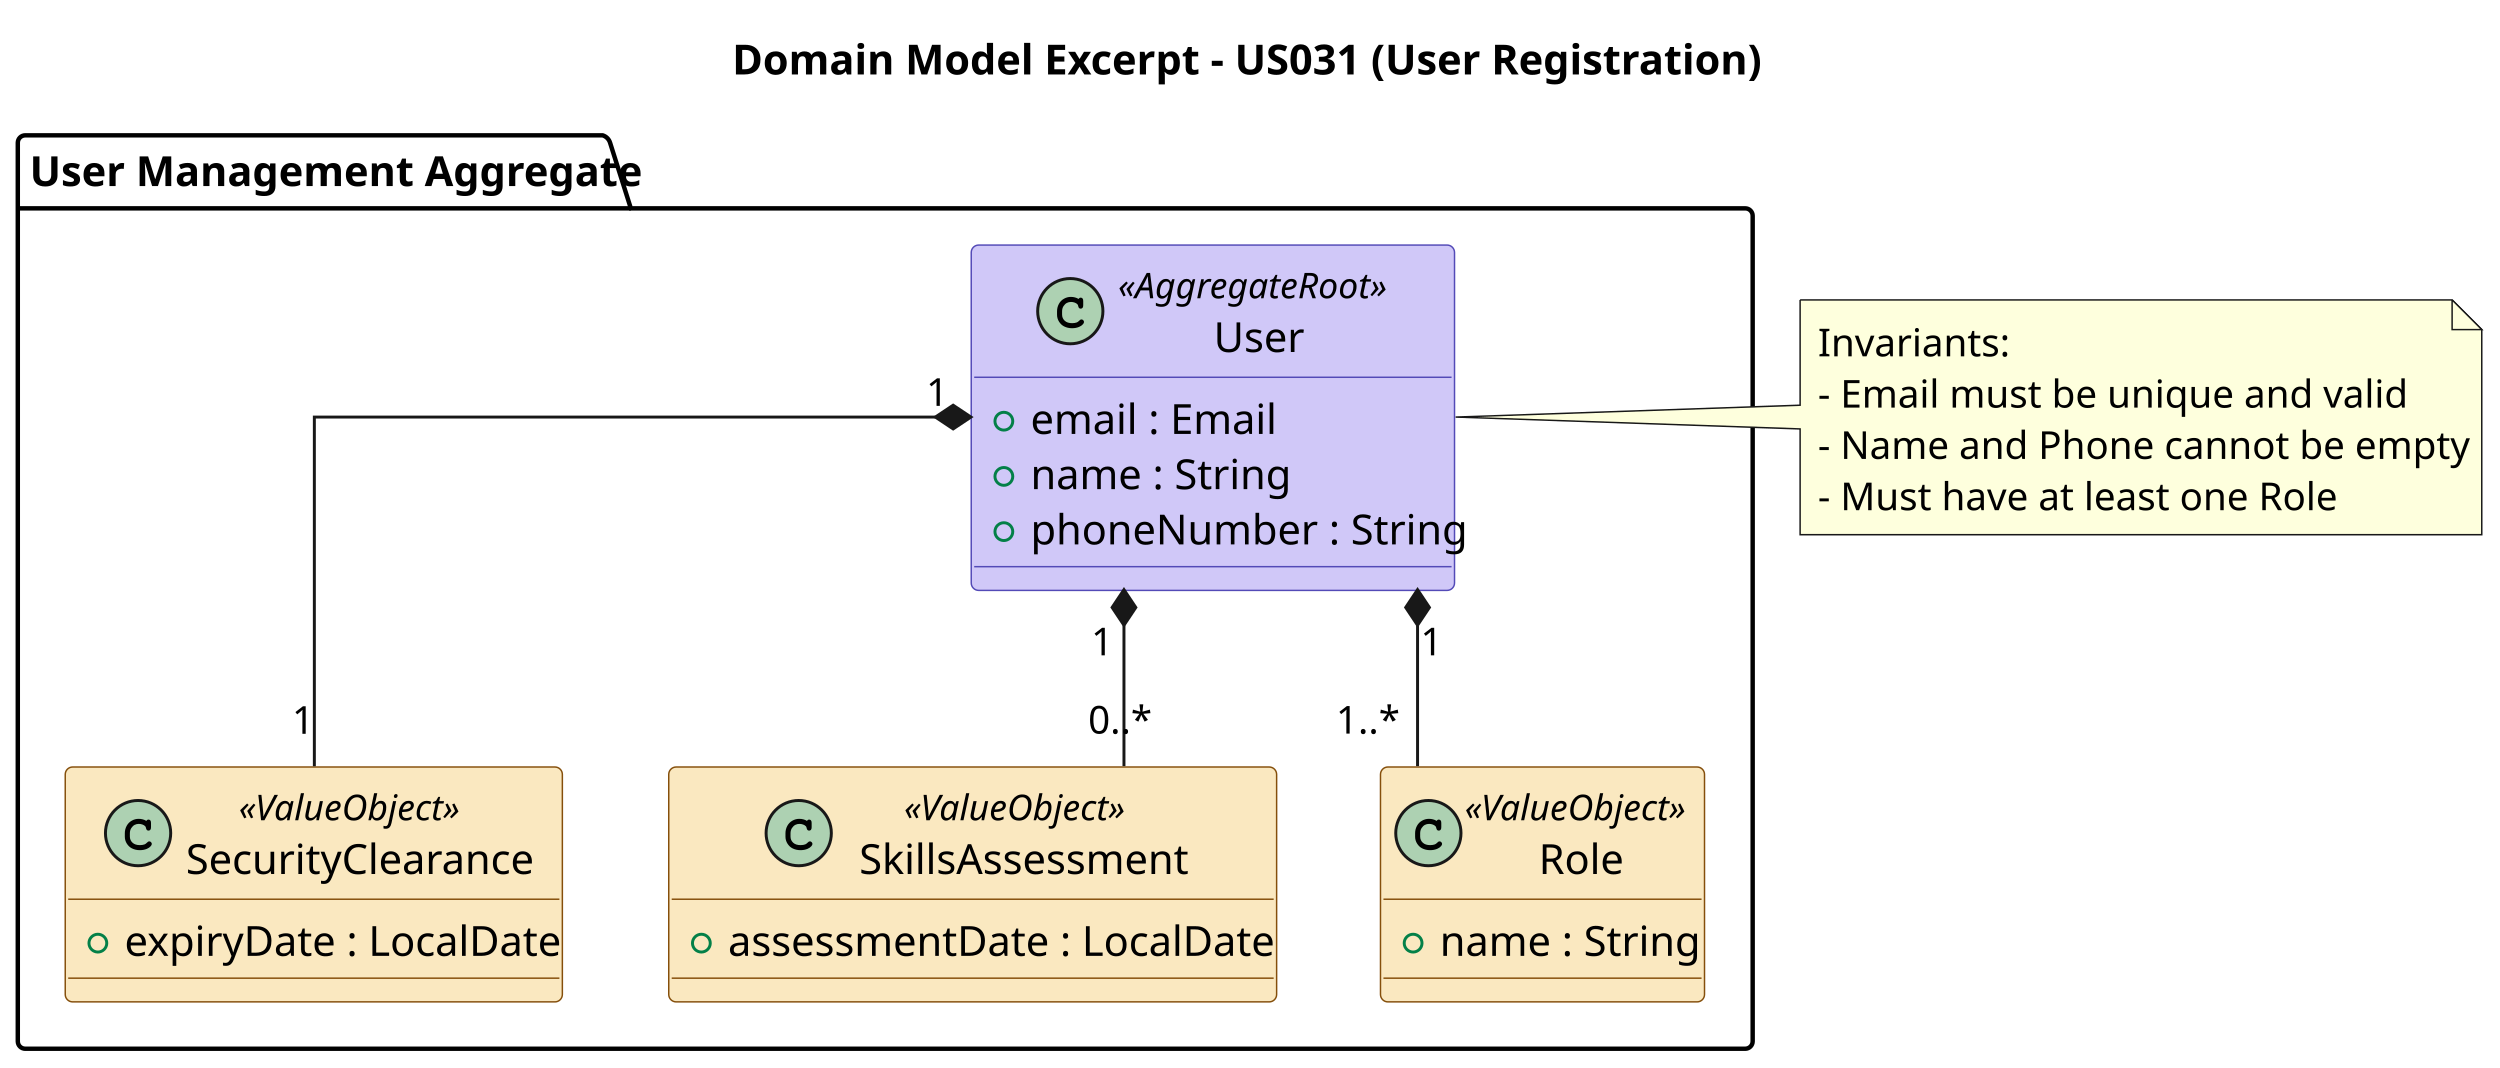
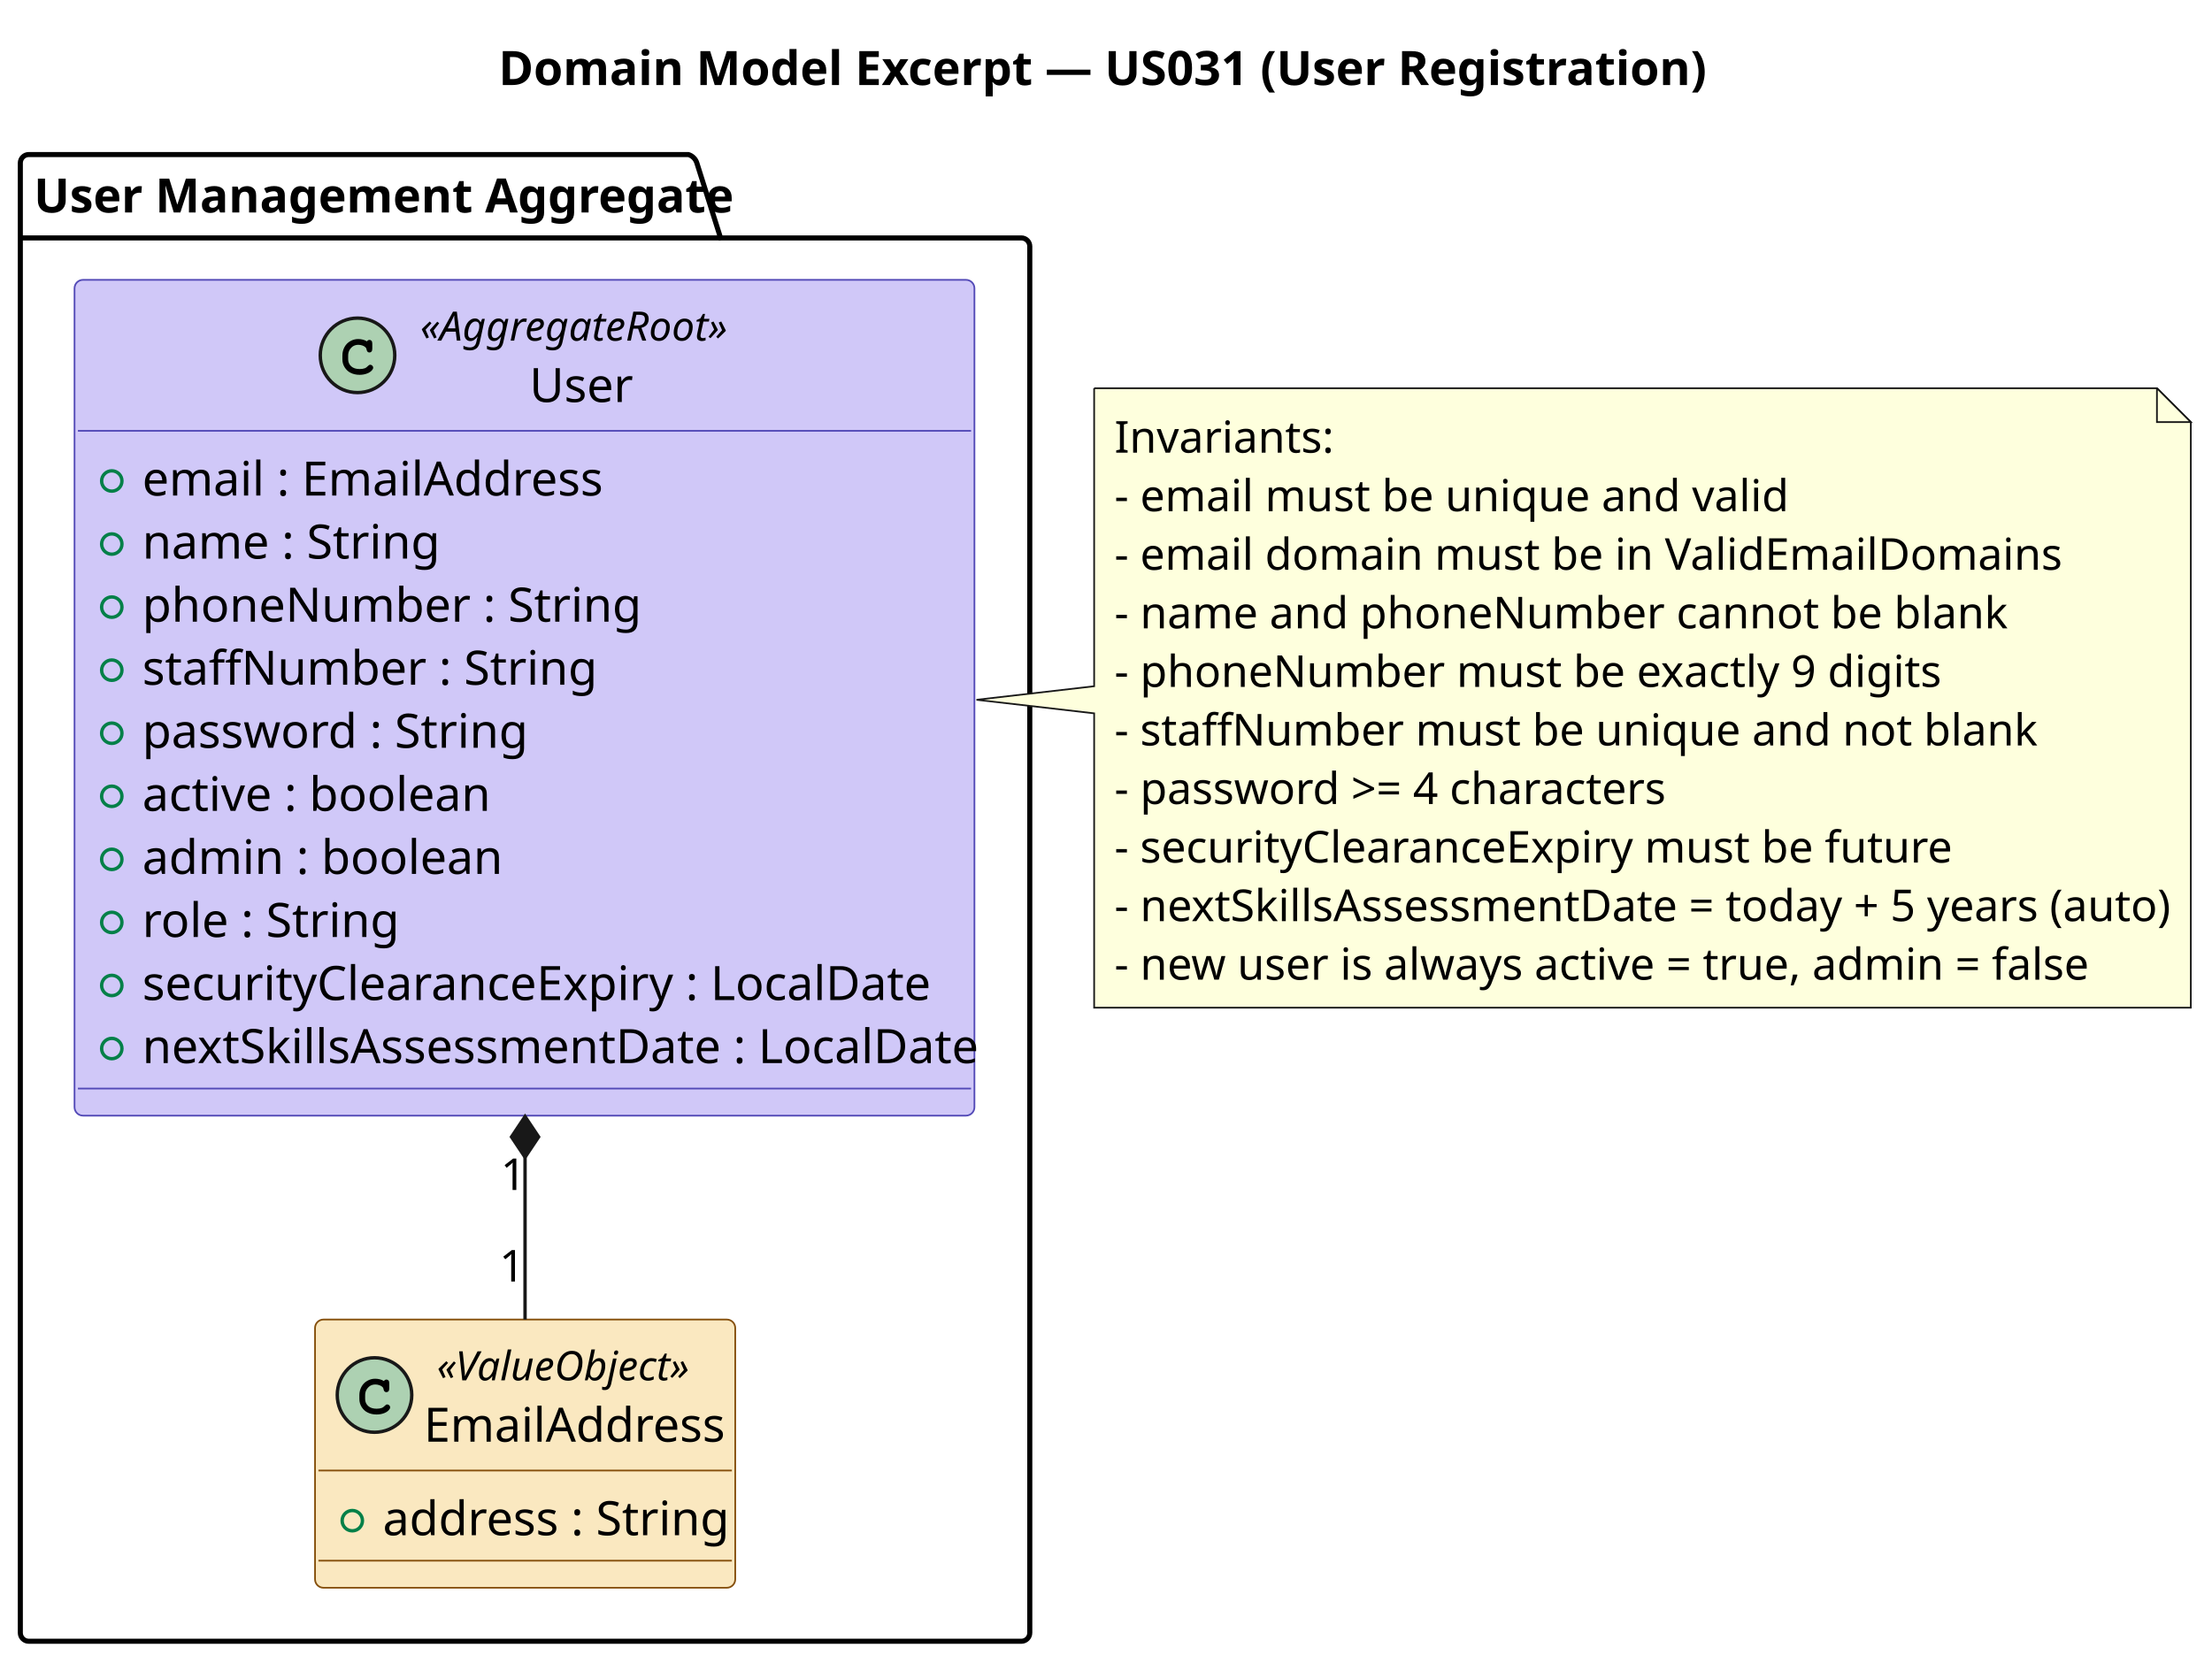
- <svg xmlns="http://www.w3.org/2000/svg" contentStyleType="text/css" data-diagram-type="CLASS" height="360px" preserveAspectRatio="none" style="width:843px;height:360px;background:#FFFFFF;" version="1.1" viewBox="0 0 843 360" width="843px" zoomAndPan="magnify">
+ <svg xmlns="http://www.w3.org/2000/svg" contentStyleType="text/css" data-diagram-type="CLASS" height="491px" preserveAspectRatio="none" style="width:653px;height:491px;background:#FFFFFF;" version="1.1" viewBox="0 0 653 491" width="653px" zoomAndPan="magnify">
  <defs />
  <g>
    <g class="title" data-source-line="1">
-       <text fill="#000000" font-family="sans-serif" font-size="14" font-weight="bold" lengthAdjust="spacing" textLength="336.075" x="246.888" y="25.107">Domain Model Excerpt - US031 (User Registration)</text>
+       <text fill="#000000" font-family="sans-serif" font-size="14" font-weight="bold" lengthAdjust="spacing" textLength="345.413" x="147.166" y="25.107">Domain Model Excerpt — US031 (User Registration)</text>
    </g>
    <g class="cluster" data-qualified-name="User Management Aggregate" data-source-line="11" id="ent0002">
-       <path d="M8.5,45.635 L203.217,45.635 A3.75,3.75 0 0 1 205.717,48.135 L212.717,70.256 L588.5,70.256 A2.5,2.5 0 0 1 591,72.756 L591,351.135 A2.5,2.5 0 0 1 588.5,353.635 L8.5,353.635 A2.5,2.5 0 0 1 6,351.135 L6,48.135 A2.5,2.5 0 0 1 8.5,45.635" fill="none" style="stroke:#000000;stroke-width:1.5;" />
+       <path d="M8.5,45.635 L203.217,45.635 A3.75,3.75 0 0 1 205.717,48.135 L212.717,70.256 L301.5,70.256 A2.5,2.5 0 0 1 304,72.756 L304,482.135 A2.5,2.5 0 0 1 301.5,484.635 L8.5,484.635 A2.5,2.5 0 0 1 6,482.135 L6,48.135 A2.5,2.5 0 0 1 8.5,45.635" fill="none" style="stroke:#000000;stroke-width:1.5;" />
      <line style="stroke:#000000;stroke-width:1.5;" x1="6" x2="212.717" y1="70.256" y2="70.256" />
      <text fill="#000000" font-family="sans-serif" font-size="14" font-weight="bold" lengthAdjust="spacing" textLength="193.717" x="10" y="62.742">User Management Aggregate</text>
    </g>
    <g class="entity" data-qualified-name="User Management Aggregate.User" data-source-line="12" id="ent0003">
-       <rect fill="#D0C8F8" height="116.445" rx="2.5" ry="2.5" style="stroke:#534AB7;stroke-width:0.5;" width="162.965" x="327.5" y="82.635" />
-       <ellipse cx="360.902" cy="104.926" fill="#ADD1B2" rx="11" ry="11" style="stroke:#181818;stroke-width:1;" />
-       <path d="M363.667,100.801 Q363.824,100.582 364.011,100.473 Q364.199,100.363 364.417,100.363 Q364.792,100.363 365.027,100.629 Q365.261,100.879 365.261,101.488 L365.261,102.941 Q365.261,103.551 365.027,103.816 Q364.792,104.082 364.417,104.082 Q364.074,104.082 363.87,103.879 Q363.667,103.691 363.558,103.176 Q363.511,102.816 363.324,102.629 Q362.995,102.254 362.386,102.035 Q361.777,101.816 361.152,101.816 Q360.386,101.816 359.745,102.144 Q359.12,102.473 358.62,103.223 Q358.136,103.973 358.136,105.004 L358.136,106.098 Q358.136,107.332 359.027,108.16 Q359.917,108.973 361.511,108.973 Q362.449,108.973 363.105,108.723 Q363.495,108.566 363.917,108.129 Q364.183,107.863 364.324,107.785 Q364.48,107.707 364.683,107.707 Q365.011,107.707 365.261,107.973 Q365.527,108.223 365.527,108.566 Q365.527,108.91 365.183,109.316 Q364.683,109.894 363.886,110.223 Q362.808,110.676 361.511,110.676 Q359.995,110.676 358.792,110.051 Q357.808,109.551 357.12,108.488 Q356.433,107.41 356.433,106.129 L356.433,104.973 Q356.433,103.644 357.042,102.504 Q357.667,101.348 358.761,100.738 Q359.855,100.113 361.089,100.113 Q361.824,100.113 362.464,100.285 Q363.12,100.441 363.667,100.801 Z " fill="#000000" />
-       <text fill="#000000" font-family="sans-serif" font-size="12" font-style="italic" lengthAdjust="spacing" textLength="94.072" x="376.991" y="100.584">«AggregateRoot»</text>
-       <text fill="#000000" font-family="sans-serif" font-size="14" lengthAdjust="spacing" textLength="29.559" x="409.248" y="118.703">User</text>
-       <line style="stroke:#534AB7;stroke-width:0.5;" x1="328.5" x2="489.465" y1="127.217" y2="127.217" />
+       <rect fill="#D0C8F8" height="246.793" rx="2.5" ry="2.5" style="stroke:#534AB7;stroke-width:0.5;" width="265.661" x="22" y="82.635" />
+       <ellipse cx="105.544" cy="104.926" fill="#ADD1B2" rx="11" ry="11" style="stroke:#181818;stroke-width:1;" />
+       <path d="M108.31,100.801 Q108.466,100.582 108.654,100.473 Q108.841,100.363 109.06,100.363 Q109.435,100.363 109.669,100.629 Q109.904,100.879 109.904,101.488 L109.904,102.941 Q109.904,103.551 109.669,103.816 Q109.435,104.082 109.06,104.082 Q108.716,104.082 108.513,103.879 Q108.31,103.691 108.201,103.176 Q108.154,102.816 107.966,102.629 Q107.638,102.254 107.029,102.035 Q106.419,101.816 105.794,101.816 Q105.029,101.816 104.388,102.144 Q103.763,102.473 103.263,103.223 Q102.779,103.973 102.779,105.004 L102.779,106.098 Q102.779,107.332 103.669,108.16 Q104.56,108.973 106.154,108.973 Q107.091,108.973 107.748,108.723 Q108.138,108.566 108.56,108.129 Q108.826,107.863 108.966,107.785 Q109.123,107.707 109.326,107.707 Q109.654,107.707 109.904,107.973 Q110.169,108.223 110.169,108.566 Q110.169,108.91 109.826,109.316 Q109.326,109.894 108.529,110.223 Q107.451,110.676 106.154,110.676 Q104.638,110.676 103.435,110.051 Q102.451,109.551 101.763,108.488 Q101.076,107.41 101.076,106.129 L101.076,104.973 Q101.076,103.644 101.685,102.504 Q102.31,101.348 103.404,100.738 Q104.498,100.113 105.732,100.113 Q106.466,100.113 107.107,100.285 Q107.763,100.441 108.31,100.801 Z " fill="#000000" />
+       <text fill="#000000" font-family="sans-serif" font-size="12" font-style="italic" lengthAdjust="spacing" textLength="94.072" x="124.044" y="100.584">«AggregateRoot»</text>
+       <text fill="#000000" font-family="sans-serif" font-size="14" lengthAdjust="spacing" textLength="29.559" x="156.301" y="118.703">User</text>
+       <line style="stroke:#534AB7;stroke-width:0.5;" x1="23" x2="286.661" y1="127.217" y2="127.217" />
      <g data-visibility-modifier="PUBLIC_FIELD">
-         <ellipse cx="338.5" cy="142.027" fill="none" rx="3" ry="3" style="stroke:#038048;stroke-width:1;" />
+         <ellipse cx="33" cy="142.027" fill="none" rx="3" ry="3" style="stroke:#038048;stroke-width:1;" />
      </g>
-       <text fill="#000000" font-family="sans-serif" font-size="14" lengthAdjust="spacing" textLength="80.131" x="347.5" y="146.324">email : Email</text>
+       <text fill="#000000" font-family="sans-serif" font-size="14" lengthAdjust="spacing" textLength="131.489" x="42" y="146.324">email : EmailAddress</text>
      <g data-visibility-modifier="PUBLIC_FIELD">
-         <ellipse cx="338.5" cy="160.648" fill="none" rx="3" ry="3" style="stroke:#038048;stroke-width:1;" />
+         <ellipse cx="33" cy="160.648" fill="none" rx="3" ry="3" style="stroke:#038048;stroke-width:1;" />
      </g>
-       <text fill="#000000" font-family="sans-serif" font-size="14" lengthAdjust="spacing" textLength="83.262" x="347.5" y="164.945">name : String</text>
+       <text fill="#000000" font-family="sans-serif" font-size="14" lengthAdjust="spacing" textLength="83.262" x="42" y="164.945">name : String</text>
      <g data-visibility-modifier="PUBLIC_FIELD">
-         <ellipse cx="338.5" cy="179.269" fill="none" rx="3" ry="3" style="stroke:#038048;stroke-width:1;" />
+         <ellipse cx="33" cy="179.269" fill="none" rx="3" ry="3" style="stroke:#038048;stroke-width:1;" />
      </g>
-       <text fill="#000000" font-family="sans-serif" font-size="14" lengthAdjust="spacing" textLength="136.965" x="347.5" y="183.566">phoneNumber : String</text>
-       <line style="stroke:#534AB7;stroke-width:0.5;" x1="328.5" x2="489.465" y1="191.08" y2="191.08" />
+       <text fill="#000000" font-family="sans-serif" font-size="14" lengthAdjust="spacing" textLength="136.965" x="42" y="183.566">phoneNumber : String</text>
+       <g data-visibility-modifier="PUBLIC_FIELD">
+         <ellipse cx="33" cy="197.891" fill="none" rx="3" ry="3" style="stroke:#038048;stroke-width:1;" />
+       </g>
+       <text fill="#000000" font-family="sans-serif" font-size="14" lengthAdjust="spacing" textLength="124.489" x="42" y="202.188">staffNumber : String</text>
+       <g data-visibility-modifier="PUBLIC_FIELD">
+         <ellipse cx="33" cy="216.512" fill="none" rx="3" ry="3" style="stroke:#038048;stroke-width:1;" />
+       </g>
+       <text fill="#000000" font-family="sans-serif" font-size="14" lengthAdjust="spacing" textLength="108.158" x="42" y="220.809">password : String</text>
+       <g data-visibility-modifier="PUBLIC_FIELD">
+         <ellipse cx="33" cy="235.133" fill="none" rx="3" ry="3" style="stroke:#038048;stroke-width:1;" />
+       </g>
+       <text fill="#000000" font-family="sans-serif" font-size="14" lengthAdjust="spacing" textLength="98.068" x="42" y="239.43">active : boolean</text>
+       <g data-visibility-modifier="PUBLIC_FIELD">
+         <ellipse cx="33" cy="253.754" fill="none" rx="3" ry="3" style="stroke:#038048;stroke-width:1;" />
+       </g>
+       <text fill="#000000" font-family="sans-serif" font-size="14" lengthAdjust="spacing" textLength="99.627" x="42" y="258.051">admin : boolean</text>
+       <g data-visibility-modifier="PUBLIC_FIELD">
+         <ellipse cx="33" cy="272.375" fill="none" rx="3" ry="3" style="stroke:#038048;stroke-width:1;" />
+       </g>
+       <text fill="#000000" font-family="sans-serif" font-size="14" lengthAdjust="spacing" textLength="71.586" x="42" y="276.672">role : String</text>
+       <g data-visibility-modifier="PUBLIC_FIELD">
+         <ellipse cx="33" cy="290.996" fill="none" rx="3" ry="3" style="stroke:#038048;stroke-width:1;" />
+       </g>
+       <text fill="#000000" font-family="sans-serif" font-size="14" lengthAdjust="spacing" textLength="225.654" x="42" y="295.293">securityClearanceExpiry : LocalDate</text>
+       <g data-visibility-modifier="PUBLIC_FIELD">
+         <ellipse cx="33" cy="309.617" fill="none" rx="3" ry="3" style="stroke:#038048;stroke-width:1;" />
+       </g>
+       <text fill="#000000" font-family="sans-serif" font-size="14" lengthAdjust="spacing" textLength="239.661" x="42" y="313.914">nextSkillsAssessmentDate : LocalDate</text>
+       <line style="stroke:#534AB7;stroke-width:0.5;" x1="23" x2="286.661" y1="321.428" y2="321.428" />
    </g>
-     <g class="entity" data-qualified-name="User Management Aggregate.SecurityClearance" data-source-line="18" id="ent0004">
-       <rect fill="#FAE8C0" height="79.203" rx="2.5" ry="2.5" style="stroke:#854F0B;stroke-width:0.5;" width="167.627" x="22" y="258.635" />
-       <ellipse cx="46.559" cy="280.926" fill="#ADD1B2" rx="11" ry="11" style="stroke:#181818;stroke-width:1;" />
-       <path d="M49.324,276.801 Q49.48,276.582 49.668,276.473 Q49.855,276.363 50.074,276.363 Q50.449,276.363 50.684,276.629 Q50.918,276.879 50.918,277.488 L50.918,278.941 Q50.918,279.551 50.684,279.816 Q50.449,280.082 50.074,280.082 Q49.73,280.082 49.527,279.879 Q49.324,279.691 49.215,279.176 Q49.168,278.816 48.98,278.629 Q48.652,278.254 48.043,278.035 Q47.434,277.816 46.809,277.816 Q46.043,277.816 45.402,278.144 Q44.777,278.473 44.277,279.223 Q43.793,279.973 43.793,281.004 L43.793,282.098 Q43.793,283.332 44.684,284.16 Q45.574,284.973 47.168,284.973 Q48.105,284.973 48.762,284.723 Q49.152,284.566 49.574,284.129 Q49.84,283.863 49.98,283.785 Q50.137,283.707 50.34,283.707 Q50.668,283.707 50.918,283.973 Q51.184,284.223 51.184,284.566 Q51.184,284.91 50.84,285.316 Q50.34,285.894 49.543,286.223 Q48.465,286.676 47.168,286.676 Q45.652,286.676 44.449,286.051 Q43.465,285.551 42.777,284.488 Q42.09,283.41 42.09,282.129 L42.09,280.973 Q42.09,279.644 42.699,278.504 Q43.324,277.348 44.418,276.738 Q45.512,276.113 46.746,276.113 Q47.48,276.113 48.121,276.285 Q48.777,276.441 49.324,276.801 Z " fill="#000000" />
-       <text fill="#000000" font-family="sans-serif" font-size="12" font-style="italic" lengthAdjust="spacing" textLength="78.721" x="80.515" y="276.584">«ValueObject»</text>
-       <text fill="#000000" font-family="sans-serif" font-size="14" lengthAdjust="spacing" textLength="114.386" x="62.683" y="294.703">SecurityClearance</text>
-       <line style="stroke:#854F0B;stroke-width:0.5;" x1="23" x2="188.627" y1="303.217" y2="303.217" />
+     <g class="entity" data-qualified-name="User Management Aggregate.EmailAddress" data-source-line="25" id="ent0004">
+       <rect fill="#FAE8C0" height="79.203" rx="2.5" ry="2.5" style="stroke:#854F0B;stroke-width:0.5;" width="124.048" x="93" y="389.635" />
+       <ellipse cx="110.557" cy="411.926" fill="#ADD1B2" rx="11" ry="11" style="stroke:#181818;stroke-width:1;" />
+       <path d="M113.323,407.801 Q113.479,407.582 113.667,407.473 Q113.854,407.363 114.073,407.363 Q114.448,407.363 114.682,407.629 Q114.917,407.879 114.917,408.488 L114.917,409.941 Q114.917,410.551 114.682,410.816 Q114.448,411.082 114.073,411.082 Q113.729,411.082 113.526,410.879 Q113.323,410.691 113.213,410.176 Q113.167,409.816 112.979,409.629 Q112.651,409.254 112.042,409.035 Q111.432,408.816 110.807,408.816 Q110.042,408.816 109.401,409.144 Q108.776,409.473 108.276,410.223 Q107.792,410.973 107.792,412.004 L107.792,413.098 Q107.792,414.332 108.682,415.16 Q109.573,415.973 111.167,415.973 Q112.104,415.973 112.76,415.723 Q113.151,415.566 113.573,415.129 Q113.838,414.863 113.979,414.785 Q114.135,414.707 114.338,414.707 Q114.667,414.707 114.917,414.973 Q115.182,415.223 115.182,415.566 Q115.182,415.91 114.838,416.316 Q114.338,416.894 113.542,417.223 Q112.463,417.676 111.167,417.676 Q109.651,417.676 108.448,417.051 Q107.463,416.551 106.776,415.488 Q106.088,414.41 106.088,413.129 L106.088,411.973 Q106.088,410.644 106.698,409.504 Q107.323,408.348 108.417,407.738 Q109.51,407.113 110.745,407.113 Q111.479,407.113 112.12,407.285 Q112.776,407.441 113.323,407.801 Z " fill="#000000" />
+       <text fill="#000000" font-family="sans-serif" font-size="12" font-style="italic" lengthAdjust="spacing" textLength="78.721" x="128.948" y="407.584">«ValueObject»</text>
+       <text fill="#000000" font-family="sans-serif" font-size="14" lengthAdjust="spacing" textLength="86.365" x="125.125" y="425.703">EmailAddress</text>
+       <line style="stroke:#854F0B;stroke-width:0.5;" x1="94" x2="216.048" y1="434.217" y2="434.217" />
      <g data-visibility-modifier="PUBLIC_FIELD">
-         <ellipse cx="33" cy="318.027" fill="none" rx="3" ry="3" style="stroke:#038048;stroke-width:1;" />
+         <ellipse cx="104" cy="449.027" fill="none" rx="3" ry="3" style="stroke:#038048;stroke-width:1;" />
      </g>
-       <text fill="#000000" font-family="sans-serif" font-size="14" lengthAdjust="spacing" textLength="141.627" x="42" y="322.324">expiryDate : LocalDate</text>
-       <line style="stroke:#854F0B;stroke-width:0.5;" x1="23" x2="188.627" y1="329.838" y2="329.838" />
+       <text fill="#000000" font-family="sans-serif" font-size="14" lengthAdjust="spacing" textLength="98.048" x="113" y="453.324">address : String</text>
+       <line style="stroke:#854F0B;stroke-width:0.5;" x1="94" x2="216.048" y1="460.838" y2="460.838" />
    </g>
-     <g class="entity" data-qualified-name="User Management Aggregate.SkillsAssessment" data-source-line="22" id="ent0005">
-       <rect fill="#FAE8C0" height="79.203" rx="2.5" ry="2.5" style="stroke:#854F0B;stroke-width:0.5;" width="204.978" x="225.5" y="258.635" />
-       <ellipse cx="269.328" cy="280.926" fill="#ADD1B2" rx="11" ry="11" style="stroke:#181818;stroke-width:1;" />
-       <path d="M272.093,276.801 Q272.25,276.582 272.437,276.473 Q272.625,276.363 272.843,276.363 Q273.218,276.363 273.453,276.629 Q273.687,276.879 273.687,277.488 L273.687,278.941 Q273.687,279.551 273.453,279.816 Q273.218,280.082 272.843,280.082 Q272.5,280.082 272.296,279.879 Q272.093,279.691 271.984,279.176 Q271.937,278.816 271.75,278.629 Q271.421,278.254 270.812,278.035 Q270.203,277.816 269.578,277.816 Q268.812,277.816 268.171,278.144 Q267.546,278.473 267.046,279.223 Q266.562,279.973 266.562,281.004 L266.562,282.098 Q266.562,283.332 267.453,284.16 Q268.343,284.973 269.937,284.973 Q270.875,284.973 271.531,284.723 Q271.921,284.566 272.343,284.129 Q272.609,283.863 272.75,283.785 Q272.906,283.707 273.109,283.707 Q273.437,283.707 273.687,283.973 Q273.953,284.223 273.953,284.566 Q273.953,284.91 273.609,285.316 Q273.109,285.894 272.312,286.223 Q271.234,286.676 269.937,286.676 Q268.421,286.676 267.218,286.051 Q266.234,285.551 265.546,284.488 Q264.859,283.41 264.859,282.129 L264.859,280.973 Q264.859,279.644 265.468,278.504 Q266.093,277.348 267.187,276.738 Q268.281,276.113 269.515,276.113 Q270.25,276.113 270.89,276.285 Q271.546,276.441 272.093,276.801 Z " fill="#000000" />
-       <text fill="#000000" font-family="sans-serif" font-size="12" font-style="italic" lengthAdjust="spacing" textLength="78.721" x="304.832" y="276.584">«ValueObject»</text>
-       <text fill="#000000" font-family="sans-serif" font-size="14" lengthAdjust="spacing" textLength="108.917" x="289.734" y="294.703">SkillsAssessment</text>
-       <line style="stroke:#854F0B;stroke-width:0.5;" x1="226.5" x2="429.478" y1="303.217" y2="303.217" />
-       <g data-visibility-modifier="PUBLIC_FIELD">
-         <ellipse cx="236.5" cy="318.027" fill="none" rx="3" ry="3" style="stroke:#038048;stroke-width:1;" />
-       </g>
-       <text fill="#000000" font-family="sans-serif" font-size="14" lengthAdjust="spacing" textLength="178.978" x="245.5" y="322.324">assessmentDate : LocalDate</text>
-       <line style="stroke:#854F0B;stroke-width:0.5;" x1="226.5" x2="429.478" y1="329.838" y2="329.838" />
+     <g class="entity" data-qualified-name="GMN6" data-source-line="33" id="ent0007">
+       <path d="M323,114.635 L323,202.635 L288.27,206.635 L323,210.635 L323,297.545 A0,0 0 0 0 323,297.545 L646.745,297.545 A0,0 0 0 0 646.745,297.545 L646.745,124.635 L636.745,114.635 L323,114.635 A0,0 0 0 0 323,114.635" fill="#FEFFDD" style="stroke:#181818;stroke-width:0.5;" />
+       <path d="M636.745,114.635 L636.745,124.635 L646.745,124.635 L636.745,114.635" fill="#FEFFDD" style="stroke:#181818;stroke-width:0.5;" />
+       <text fill="#000000" font-family="sans-serif" font-size="13" lengthAdjust="spacing" textLength="59.973" x="329" y="133.663">Invariants:</text>
+       <text fill="#000000" font-family="sans-serif" font-size="13" lengthAdjust="spacing" textLength="187.161" x="329" y="150.954">- email must be unique and valid</text>
+       <text fill="#000000" font-family="sans-serif" font-size="13" lengthAdjust="spacing" textLength="265.161" x="329" y="168.245">- email domain must be in ValidEmailDomains</text>
+       <text fill="#000000" font-family="sans-serif" font-size="13" lengthAdjust="spacing" textLength="247.165" x="329" y="185.536">- name and phoneNumber cannot be blank</text>
+       <text fill="#000000" font-family="sans-serif" font-size="13" lengthAdjust="spacing" textLength="229.055" x="329" y="202.827">- phoneNumber must be exactly 9 digits</text>
+       <text fill="#000000" font-family="sans-serif" font-size="13" lengthAdjust="spacing" textLength="252.922" x="329" y="220.118">- staffNumber must be unique and not blank</text>
+       <text fill="#000000" font-family="sans-serif" font-size="13" lengthAdjust="spacing" textLength="157.517" x="329" y="237.409">- password &gt;= 4 characters</text>
+       <text fill="#000000" font-family="sans-serif" font-size="13" lengthAdjust="spacing" textLength="234.812" x="329" y="254.7">- securityClearanceExpiry must be future</text>
+       <text fill="#000000" font-family="sans-serif" font-size="13" lengthAdjust="spacing" textLength="302.745" x="329" y="271.991">- nextSkillsAssessmentDate = today + 5 years (auto)</text>
+       <text fill="#000000" font-family="sans-serif" font-size="13" lengthAdjust="spacing" textLength="276.732" x="329" y="289.282">- new user is always active = true, admin = false</text>
    </g>
-     <g class="entity" data-qualified-name="User Management Aggregate.Role" data-source-line="26" id="ent0006">
-       <rect fill="#FAE8C0" height="79.203" rx="2.5" ry="2.5" style="stroke:#854F0B;stroke-width:0.5;" width="109.262" x="465.5" y="258.635" />
-       <ellipse cx="481.644" cy="280.926" fill="#ADD1B2" rx="11" ry="11" style="stroke:#181818;stroke-width:1;" />
-       <path d="M484.409,276.801 Q484.565,276.582 484.753,276.473 Q484.94,276.363 485.159,276.363 Q485.534,276.363 485.769,276.629 Q486.003,276.879 486.003,277.488 L486.003,278.941 Q486.003,279.551 485.769,279.816 Q485.534,280.082 485.159,280.082 Q484.815,280.082 484.612,279.879 Q484.409,279.691 484.3,279.176 Q484.253,278.816 484.065,278.629 Q483.737,278.254 483.128,278.035 Q482.519,277.816 481.894,277.816 Q481.128,277.816 480.487,278.144 Q479.862,278.473 479.362,279.223 Q478.878,279.973 478.878,281.004 L478.878,282.098 Q478.878,283.332 479.769,284.16 Q480.659,284.973 482.253,284.973 Q483.19,284.973 483.847,284.723 Q484.237,284.566 484.659,284.129 Q484.925,283.863 485.065,283.785 Q485.222,283.707 485.425,283.707 Q485.753,283.707 486.003,283.973 Q486.269,284.223 486.269,284.566 Q486.269,284.91 485.925,285.316 Q485.425,285.894 484.628,286.223 Q483.55,286.676 482.253,286.676 Q480.737,286.676 479.534,286.051 Q478.55,285.551 477.862,284.488 Q477.175,283.41 477.175,282.129 L477.175,280.973 Q477.175,279.644 477.784,278.504 Q478.409,277.348 479.503,276.738 Q480.597,276.113 481.831,276.113 Q482.565,276.113 483.206,276.285 Q483.862,276.441 484.409,276.801 Z " fill="#000000" />
-       <text fill="#000000" font-family="sans-serif" font-size="12" font-style="italic" lengthAdjust="spacing" textLength="78.721" x="493.898" y="276.584">«ValueObject»</text>
-       <text fill="#000000" font-family="sans-serif" font-size="14" lengthAdjust="spacing" textLength="28.793" x="518.861" y="294.703">Role</text>
-       <line style="stroke:#854F0B;stroke-width:0.5;" x1="466.5" x2="573.762" y1="303.217" y2="303.217" />
-       <g data-visibility-modifier="PUBLIC_FIELD">
-         <ellipse cx="476.5" cy="318.027" fill="none" rx="3" ry="3" style="stroke:#038048;stroke-width:1;" />
-       </g>
-       <text fill="#000000" font-family="sans-serif" font-size="14" lengthAdjust="spacing" textLength="83.262" x="485.5" y="322.324">name : String</text>
-       <line style="stroke:#854F0B;stroke-width:0.5;" x1="466.5" x2="573.762" y1="329.838" y2="329.838" />
-     </g>
-     <g class="entity" data-qualified-name="GMN10" data-source-line="36" id="ent0011">
-       <path d="M607,101.135 L607,136.635 L490.83,140.635 L607,144.635 L607,180.299 A0,0 0 0 0 607,180.299 L836.851,180.299 A0,0 0 0 0 836.851,180.299 L836.851,111.135 L826.851,101.135 L607,101.135 A0,0 0 0 0 607,101.135" fill="#FEFFDD" style="stroke:#181818;stroke-width:0.5;" />
-       <path d="M826.851,101.135 L826.851,111.135 L836.851,111.135 L826.851,101.135" fill="#FEFFDD" style="stroke:#181818;stroke-width:0.5;" />
-       <text fill="#000000" font-family="sans-serif" font-size="13" lengthAdjust="spacing" textLength="59.973" x="613" y="120.163">Invariants:</text>
-       <text fill="#000000" font-family="sans-serif" font-size="13" lengthAdjust="spacing" textLength="188.602" x="613" y="137.454">- Email must be unique and valid</text>
-       <text fill="#000000" font-family="sans-serif" font-size="13" lengthAdjust="spacing" textLength="208.851" x="613" y="154.745">- Name and Phone cannot be empty</text>
-       <text fill="#000000" font-family="sans-serif" font-size="13" lengthAdjust="spacing" textLength="169.089" x="613" y="172.036">- Must have at least one Role</text>
-     </g>
-     <g class="link" data-entity-1="ent0003" data-entity-2="ent0004" data-link-type="composition" data-source-line="30" id="lnk7">
-       <path codeLine="30" d="M315.4,140.635 C225.66,140.635 106,140.635 106,140.635 C106,140.635 106,211.735 106,258.395" fill="none" id="User-backto-SecurityClearance" style="stroke:#181818;stroke-width:1;" />
-       <polygon fill="#181818" points="327.4,140.635,321.4,136.635,315.4,140.635,321.4,144.635,327.4,140.635" style="stroke:#181818;stroke-width:1;" />
-       <text fill="#000000" font-family="sans-serif" font-size="13" lengthAdjust="spacing" textLength="7.23" x="312.301" y="136.846">1</text>
-       <text fill="#000000" font-family="sans-serif" font-size="13" lengthAdjust="spacing" textLength="7.23" x="98.47" y="247.441">1</text>
-     </g>
-     <g class="link" data-entity-1="ent0003" data-entity-2="ent0005" data-link-type="composition" data-source-line="31" id="lnk8">
-       <path codeLine="31" d="M379,210.835 C379,230.635 379,240.305 379,258.335" fill="none" id="User-backto-SkillsAssessment" style="stroke:#181818;stroke-width:1;" />
-       <polygon fill="#181818" points="379,198.835,375,204.835,379,210.835,383,204.835,379,198.835" style="stroke:#181818;stroke-width:1;" />
-       <text fill="#000000" font-family="sans-serif" font-size="13" lengthAdjust="spacing" textLength="7.23" x="367.933" y="220.983">1</text>
-       <text fill="#000000" font-family="sans-serif" font-size="13" lengthAdjust="spacing" textLength="19.513" x="366.918" y="247.371">0..*</text>
-     </g>
-     <g class="link" data-entity-1="ent0003" data-entity-2="ent0006" data-link-type="composition" data-source-line="32" id="lnk9">
-       <path codeLine="32" d="M478,210.835 C478,230.635 478,240.305 478,258.335" fill="none" id="User-backto-Role" style="stroke:#181818;stroke-width:1;" />
-       <polygon fill="#181818" points="478,198.835,474,204.835,478,210.835,482,204.835,478,198.835" style="stroke:#181818;stroke-width:1;" />
-       <text fill="#000000" font-family="sans-serif" font-size="13" lengthAdjust="spacing" textLength="7.23" x="478.999" y="220.983">1</text>
-       <text fill="#000000" font-family="sans-serif" font-size="13" lengthAdjust="spacing" textLength="19.513" x="450.491" y="247.371">1..*</text>
+     <g class="link" data-entity-1="ent0003" data-entity-2="ent0004" data-link-type="composition" data-source-line="29" id="lnk5">
+       <path codeLine="29" d="M155,341.705 C155,363.405 155,372.495 155,389.625" fill="none" id="User-backto-EmailAddress" style="stroke:#181818;stroke-width:1;" />
+       <polygon fill="#181818" points="155,329.705,151,335.705,155,341.705,159,335.705,155,329.705" style="stroke:#181818;stroke-width:1;" />
+       <text fill="#000000" font-family="sans-serif" font-size="13" lengthAdjust="spacing" textLength="7.23" x="147.814" y="351.383">1</text>
+       <text fill="#000000" font-family="sans-serif" font-size="13" lengthAdjust="spacing" textLength="7.23" x="147.414" y="378.409">1</text>
    </g>
  </g>
</svg>
